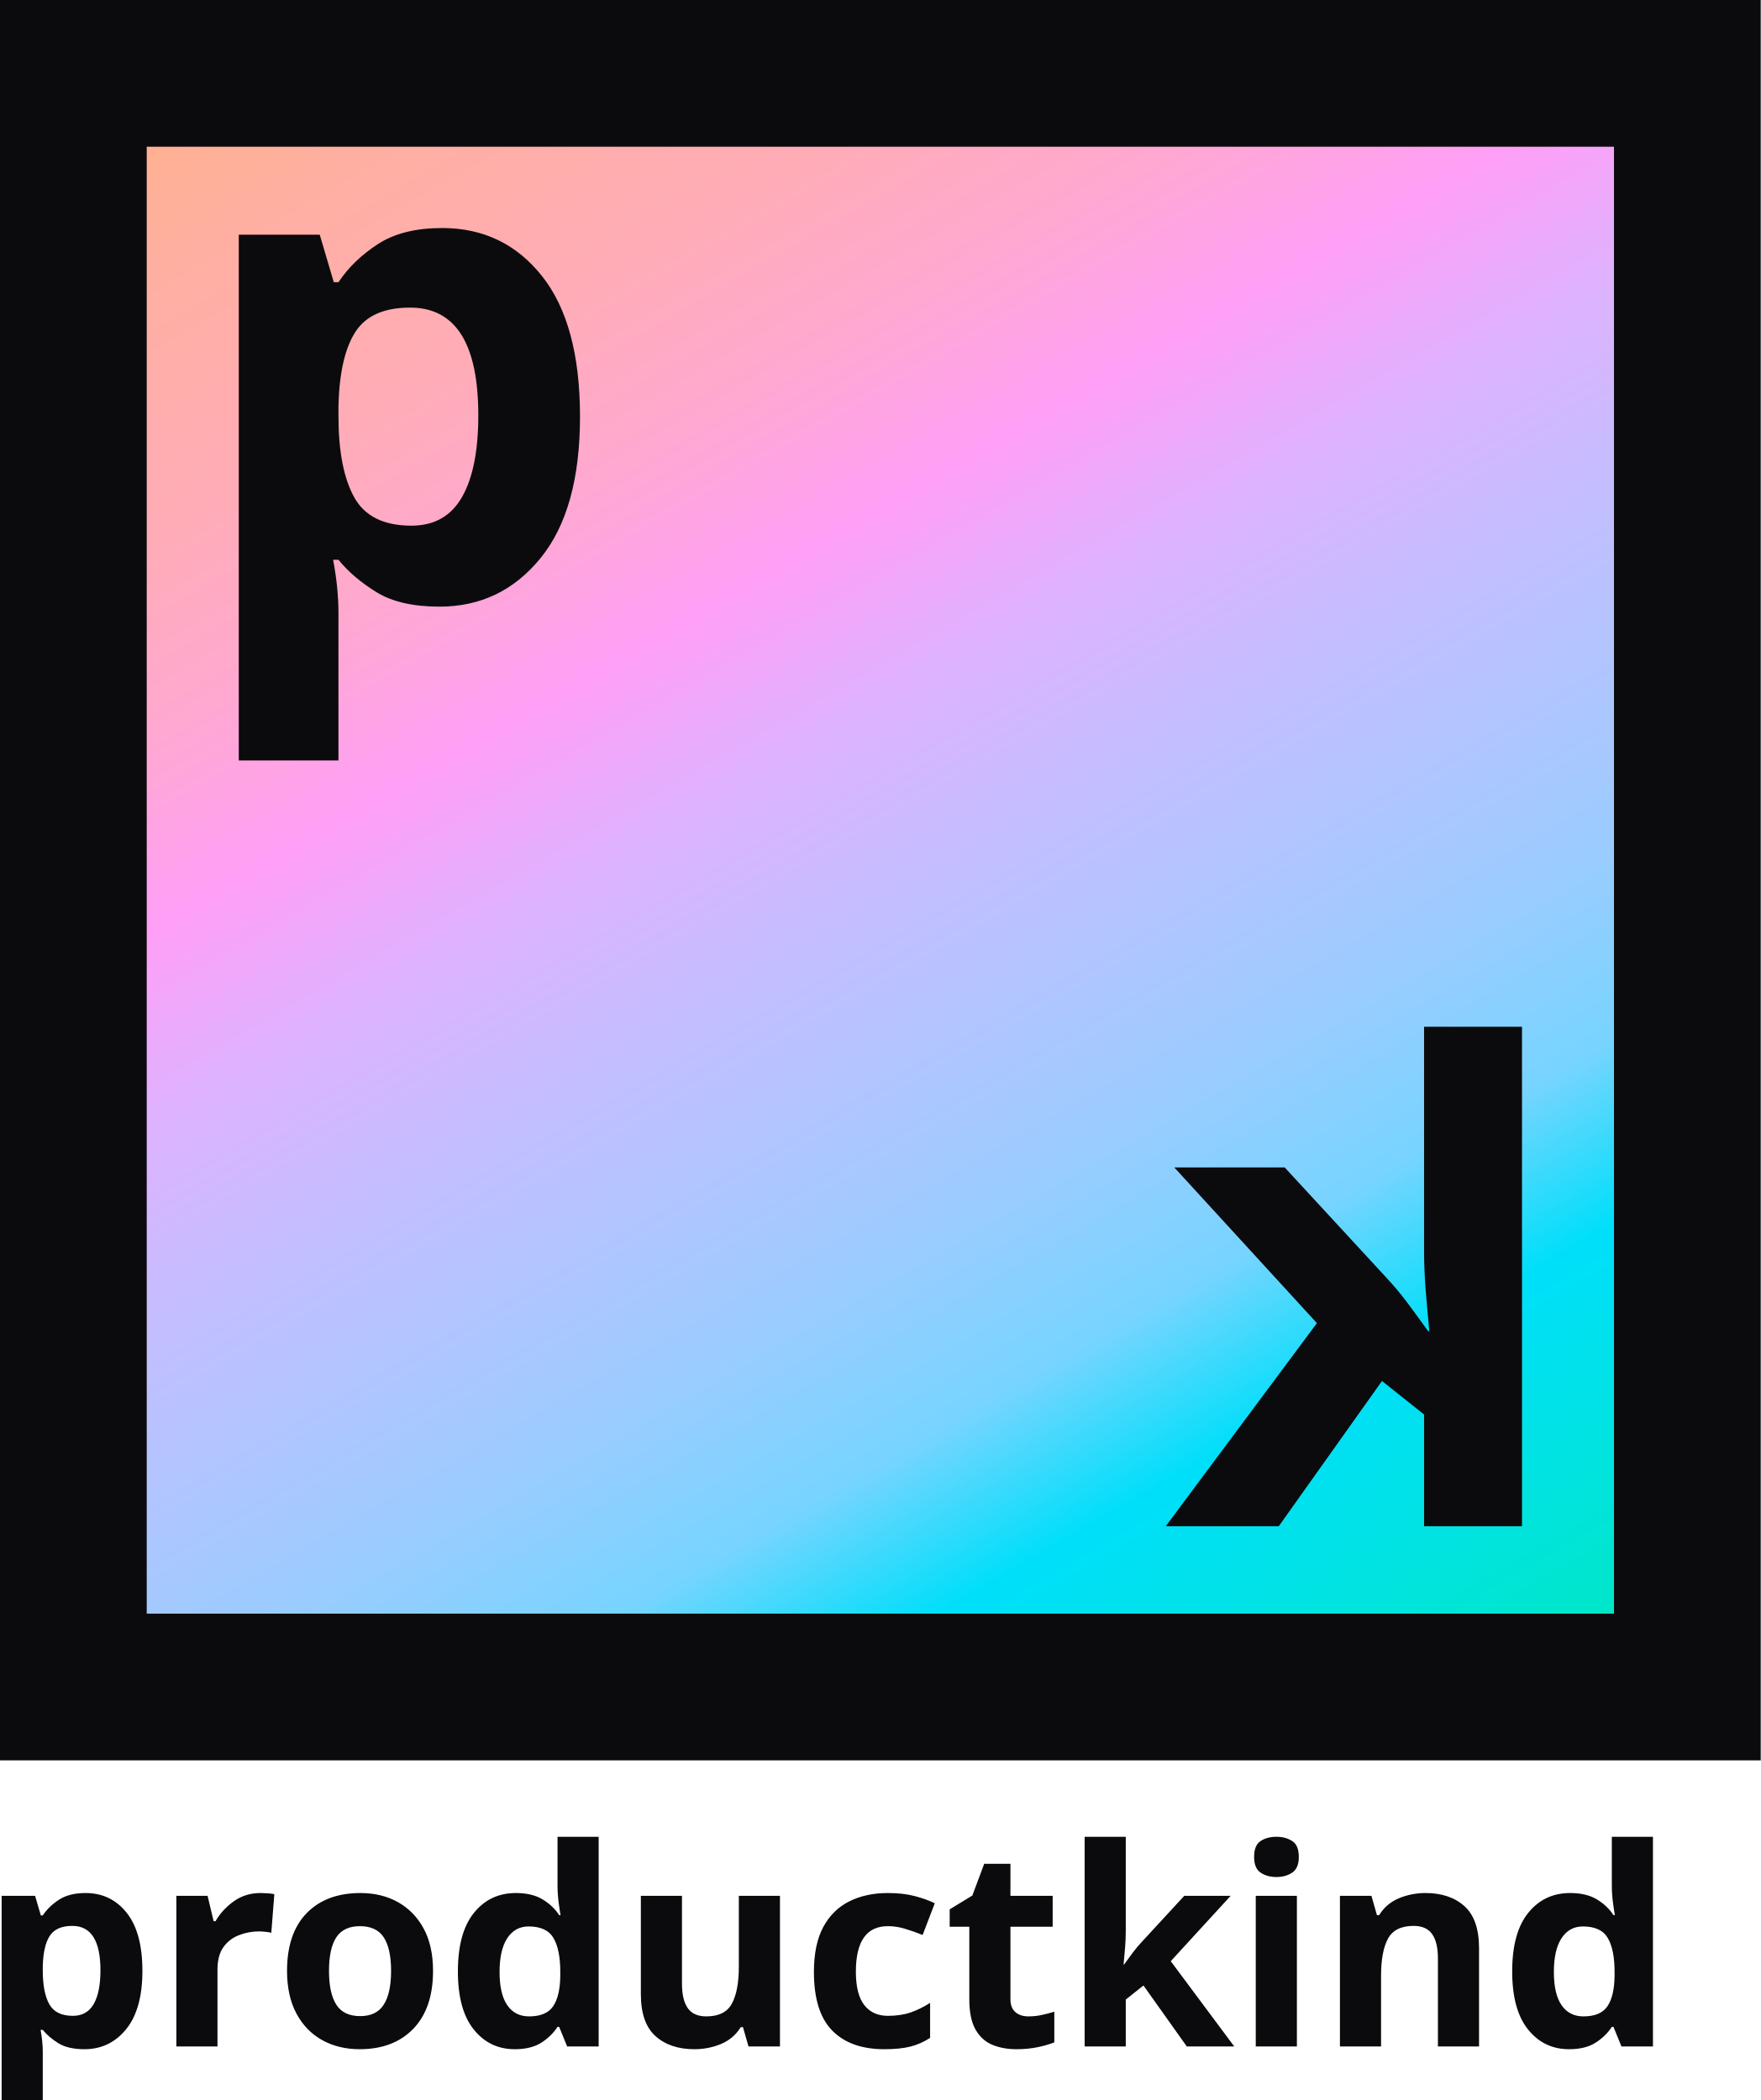
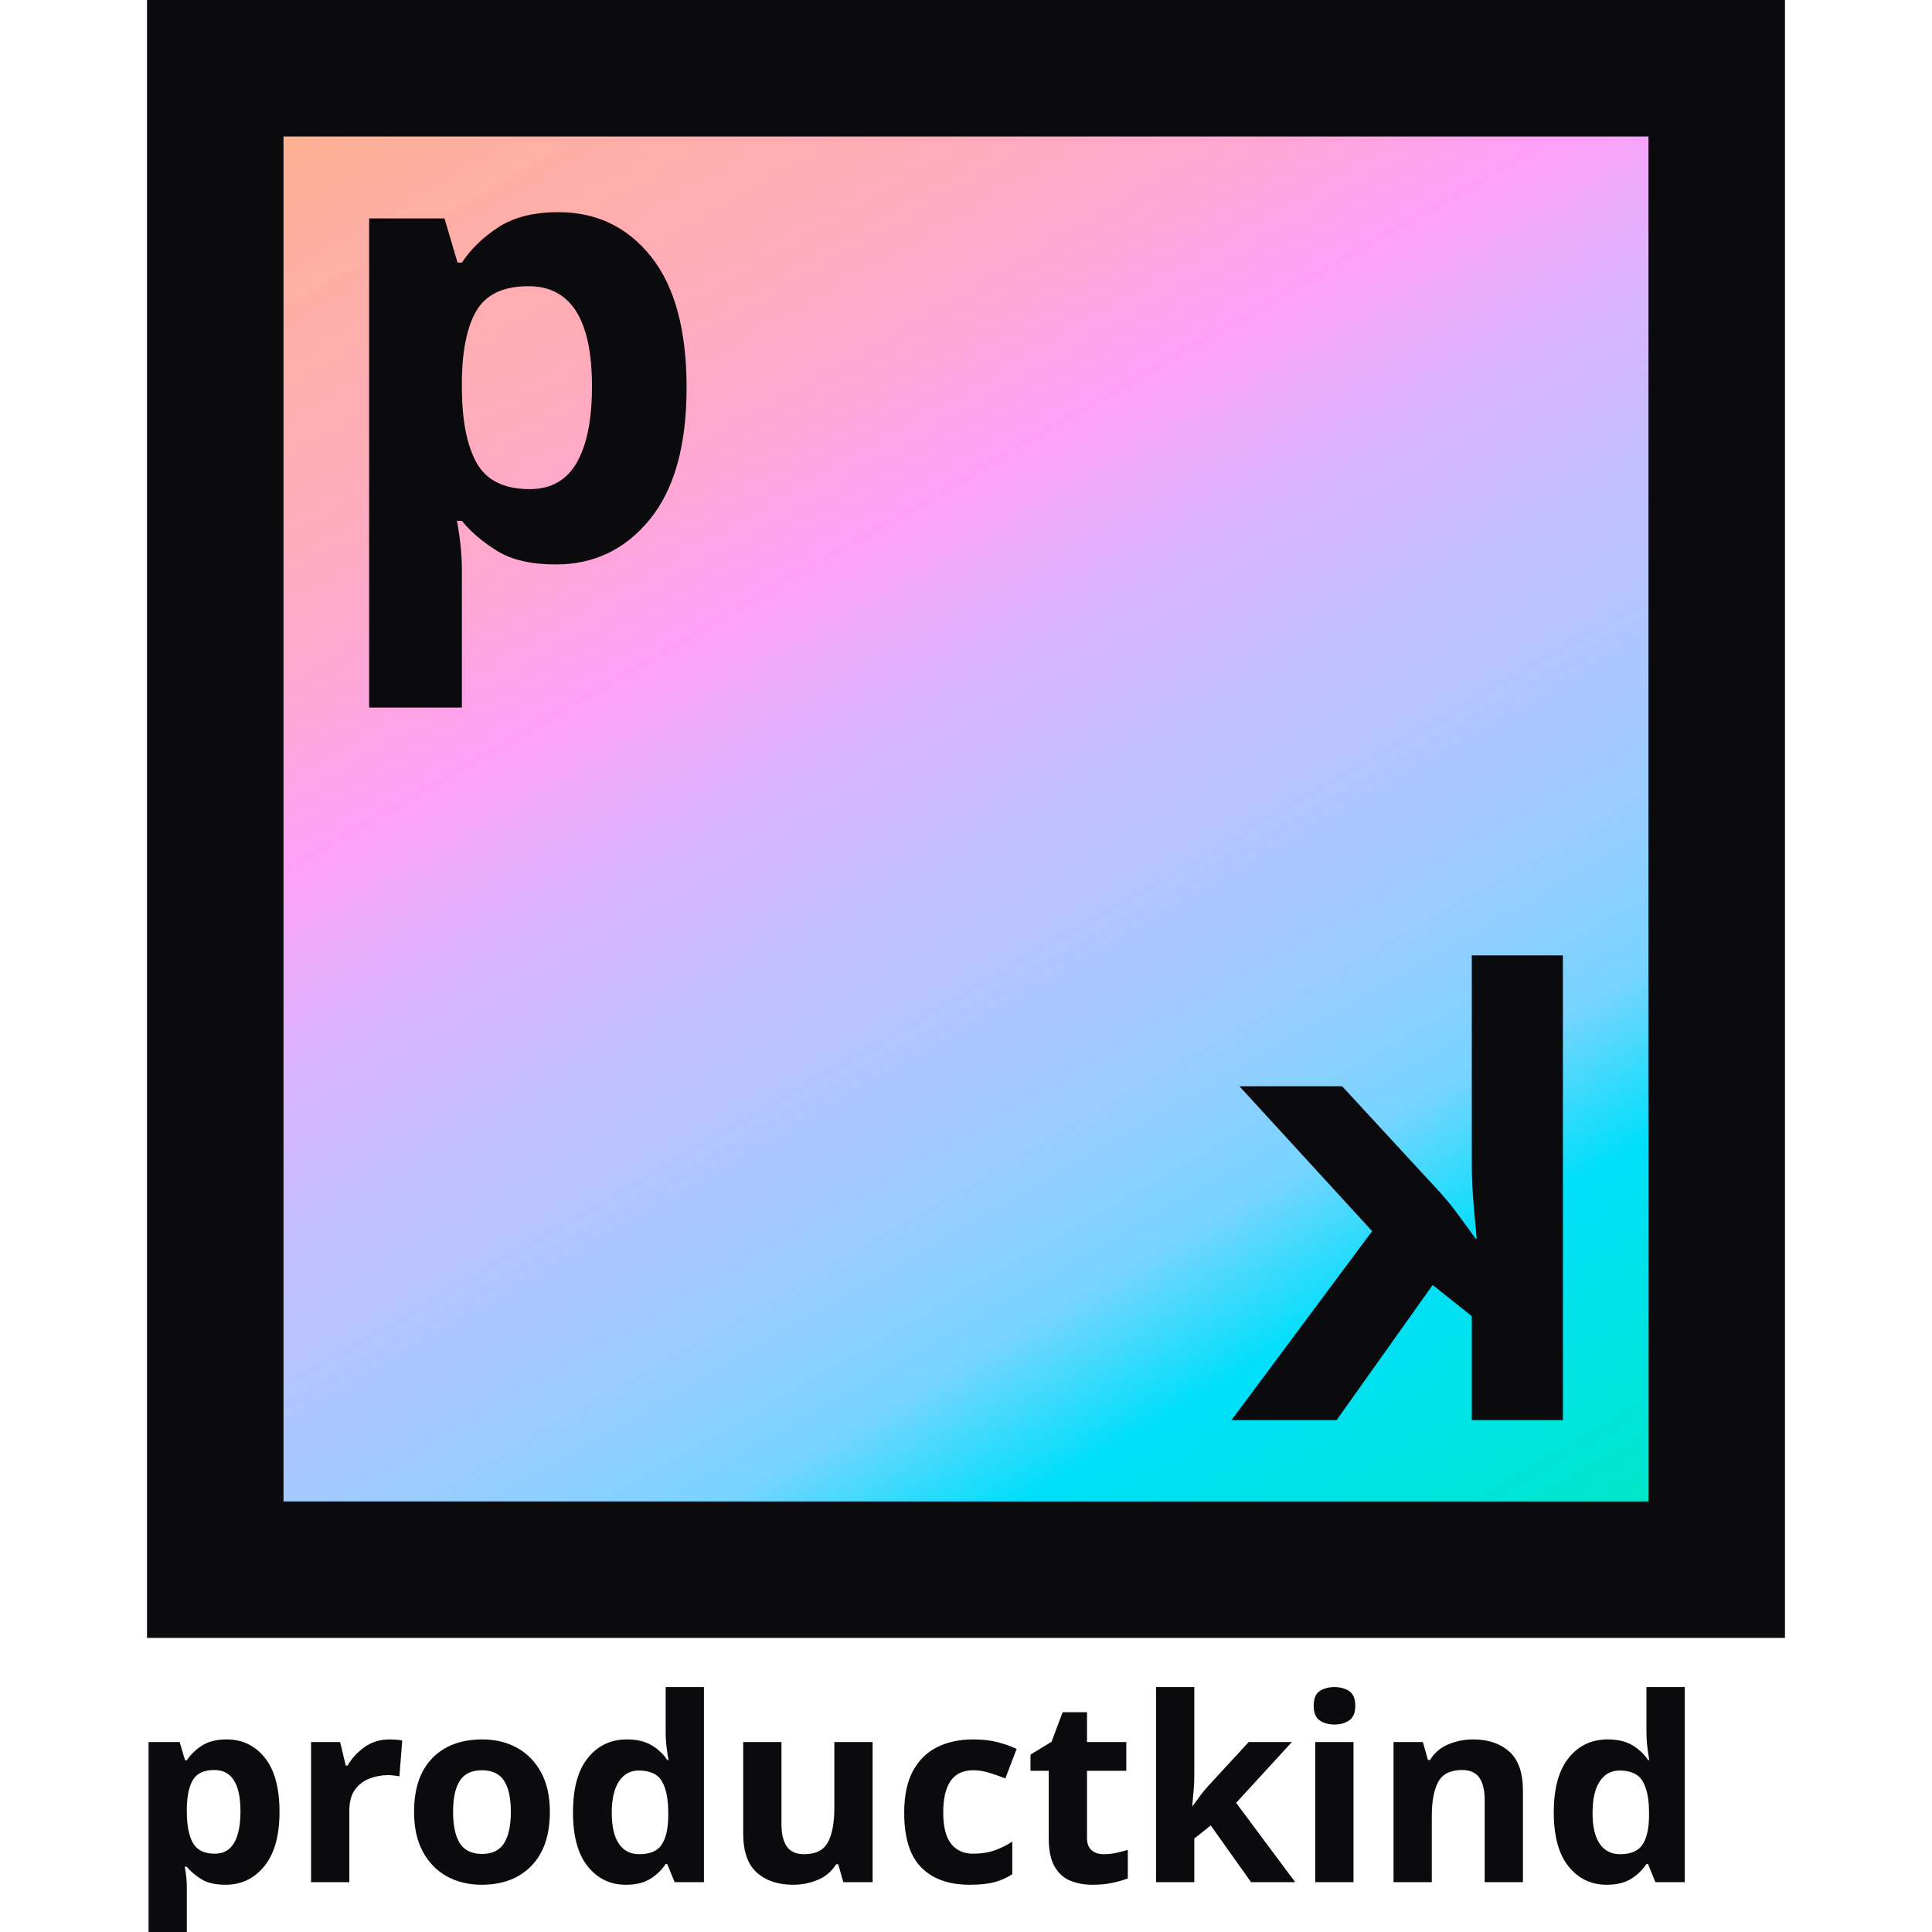
- <svg xmlns="http://www.w3.org/2000/svg" xmlns:xlink="http://www.w3.org/1999/xlink" width="600" height="715.764" viewBox="0 0 600 715.764" version="1.1" id="svg1">
+ <svg xmlns="http://www.w3.org/2000/svg" xmlns:xlink="http://www.w3.org/1999/xlink" width="707.715" height="707.715" viewBox="0 0 707.715 707.715" version="1.1" id="svg1">
  <defs id="defs1">
    <linearGradient xlink:href="#linearGradient253" id="linearGradient4-2" gradientUnits="userSpaceOnUse" gradientTransform="matrix(3.779528,0,0,3.779528,438.9826,-1186.046)" x1="191.478" y1="512.285" x2="92.346" y2="340.583" />
    <linearGradient id="linearGradient253">
      <stop style="stop-color:#00e8b6;stop-opacity:1;" offset="0" id="stop241" />
      <stop style="stop-color:#00e4db;stop-opacity:1;" offset="0.096" id="stop242" />
      <stop style="stop-color:#00dffa;stop-opacity:1;" offset="0.2" id="stop243" />
      <stop style="stop-color:#77d4ff;stop-opacity:1;" offset="0.272" id="stop244" />
      <stop style="stop-color:#9accff;stop-opacity:1;" offset="0.349" id="stop245" />
      <stop style="stop-color:#b1c5ff;stop-opacity:1;" offset="0.423" id="stop246" />
      <stop style="stop-color:#c5bdff;stop-opacity:1;" offset="0.497" id="stop247" />
      <stop style="stop-color:#deb2ff;stop-opacity:1;" offset="0.573" id="stop248" />
      <stop style="stop-color:#ff9ff7;stop-opacity:1;" offset="0.648" id="stop249" />
      <stop style="stop-color:#ffa8d1;stop-opacity:1;" offset="0.724" id="stop250" />
      <stop style="stop-color:#ffacb8;stop-opacity:1;" offset="0.8" id="stop251" />
      <stop style="stop-color:#ffafa2;stop-opacity:1;" offset="0.901" id="stop252" />
      <stop style="stop-color:#ffb288;stop-opacity:1;" offset="0.998" id="stop253" />
    </linearGradient>
  </defs>
  <g id="layer1">
-     <g id="g2" transform="translate(-672,-126)">
+     <g id="g2" transform="translate(-618.1425,-126)">
      <rect style="fill:url(#linearGradient4-2);stroke:#0b0b0d;stroke-width:50;stroke-linecap:round;stroke-dasharray:none;stroke-opacity:1" id="rect1-5-6-6-7-3-0-5-1-2-0-0" width="550" height="550" x="697" y="151" />
      <text xml:space="preserve" style="font-style:normal;font-variant:normal;font-weight:900;font-stretch:normal;font-size:224px;line-height:normal;font-family:Montserrat;-inkscape-font-specification:'Montserrat Heavy';text-align:start;text-decoration-color:#000000;letter-spacing:0px;word-spacing:0px;writing-mode:lr-tb;direction:ltr;text-anchor:start;white-space:pre;fill:#0b0b0d;fill-opacity:1;stroke:none;stroke-width:1.002;stroke-linecap:round;stroke-dasharray:none" x="-1208.123" y="646.2" id="text1-3-8-8-3-9-8-16-2-5-7-5-4-1-2" transform="scale(-1,1)">
        <tspan id="tspan1-5-4-1-8-6-4-3-2-4-3-6-29-5-1" style="font-style:normal;font-variant:normal;font-weight:bold;font-stretch:normal;font-size:224px;font-family:Montserrat;-inkscape-font-specification:'Montserrat Bold';writing-mode:lr-tb;fill:#0b0b0d;fill-opacity:1;stroke:none;stroke-width:1.002;stroke-dasharray:none" x="-1208.123" y="646.2">k</tspan>
      </text>
      <text xml:space="preserve" style="font-style:normal;font-variant:normal;font-weight:900;font-stretch:normal;font-size:228px;line-height:normal;font-family:Montserrat;-inkscape-font-specification:'Montserrat Heavy';text-align:start;text-decoration-color:#000000;letter-spacing:0px;word-spacing:0px;writing-mode:lr-tb;direction:ltr;text-anchor:start;white-space:pre;fill:#0b0b0d;fill-opacity:1;stroke:none;stroke-width:1.002;stroke-linecap:round;stroke-dasharray:none" x="735.584" y="330.488" id="text1-3-8-8-3-9-40-2-2-2-5-0-5">
        <tspan id="tspan1-5-4-1-8-6-1-0-0-2-6-5-0" style="font-style:normal;font-variant:normal;font-weight:bold;font-stretch:normal;font-size:228px;font-family:Montserrat;-inkscape-font-specification:'Montserrat Bold';writing-mode:lr-tb;fill:#0b0b0d;fill-opacity:1;stroke:none;stroke-width:1.002;stroke-dasharray:none" x="735.584" y="330.488">p</tspan>
      </text>
-       <text xml:space="preserve" style="font-style:normal;font-variant:normal;font-weight:900;font-stretch:normal;font-size:94.051px;line-height:0;font-family:Montserrat;-inkscape-font-specification:'Montserrat Heavy';text-align:start;text-decoration-color:#000000;letter-spacing:0px;word-spacing:0px;writing-mode:lr-tb;direction:ltr;text-anchor:start;white-space:pre;fill:#000000;fill-opacity:1;stroke:none;stroke-width:5.441;stroke-linecap:round;stroke-dasharray:none" x="665.229" y="823.518" id="text1-3-8-8-9-2-1-4-0-0-6-4">
-         <tspan id="tspan1-5-4-1-0-5-2-5-4-8-4-7" style="font-style:normal;font-variant:normal;font-weight:bold;font-stretch:normal;font-size:94.051px;font-family:Montserrat;-inkscape-font-specification:'Montserrat Bold';writing-mode:lr-tb;fill:#0b0b0d;fill-opacity:1;stroke:none;stroke-width:5.441;stroke-dasharray:none" x="665.229" y="823.518">productkind</tspan>
-         <tspan style="font-style:normal;font-variant:normal;font-weight:bold;font-stretch:normal;font-size:94.051px;line-height:2;font-family:Montserrat;-inkscape-font-specification:'Montserrat Bold';writing-mode:lr-tb;fill:#000000;fill-opacity:1;stroke:none;stroke-width:5.441;stroke-dasharray:none" x="665.229" y="823.518" id="tspan2-5-3" />
+       <text xml:space="preserve" style="font-style:normal;font-variant:normal;font-weight:900;font-stretch:normal;font-size:94.051px;line-height:0;font-family:Montserrat;-inkscape-font-specification:'Montserrat Heavy';text-align:start;text-decoration-color:#000000;letter-spacing:0px;word-spacing:0px;writing-mode:lr-tb;direction:ltr;text-anchor:start;white-space:pre;fill:#000000;fill-opacity:1;stroke:none;stroke-width:5.441;stroke-linecap:round;stroke-dasharray:none" x="665.229" y="815.469" id="text1-3-8-8-9-2-1-4-0-0-6-4">
+         <tspan id="tspan1-5-4-1-0-5-2-5-4-8-4-7" style="font-style:normal;font-variant:normal;font-weight:bold;font-stretch:normal;font-size:94.051px;font-family:Montserrat;-inkscape-font-specification:'Montserrat Bold';writing-mode:lr-tb;fill:#0b0b0d;fill-opacity:1;stroke:none;stroke-width:5.441;stroke-dasharray:none" x="665.229" y="815.469">productkind</tspan>
+         <tspan style="font-style:normal;font-variant:normal;font-weight:bold;font-stretch:normal;font-size:94.051px;line-height:2;font-family:Montserrat;-inkscape-font-specification:'Montserrat Bold';writing-mode:lr-tb;fill:#000000;fill-opacity:1;stroke:none;stroke-width:5.441;stroke-dasharray:none" x="665.229" y="815.469" id="tspan2-5-3" />
      </text>
    </g>
  </g>
</svg>
